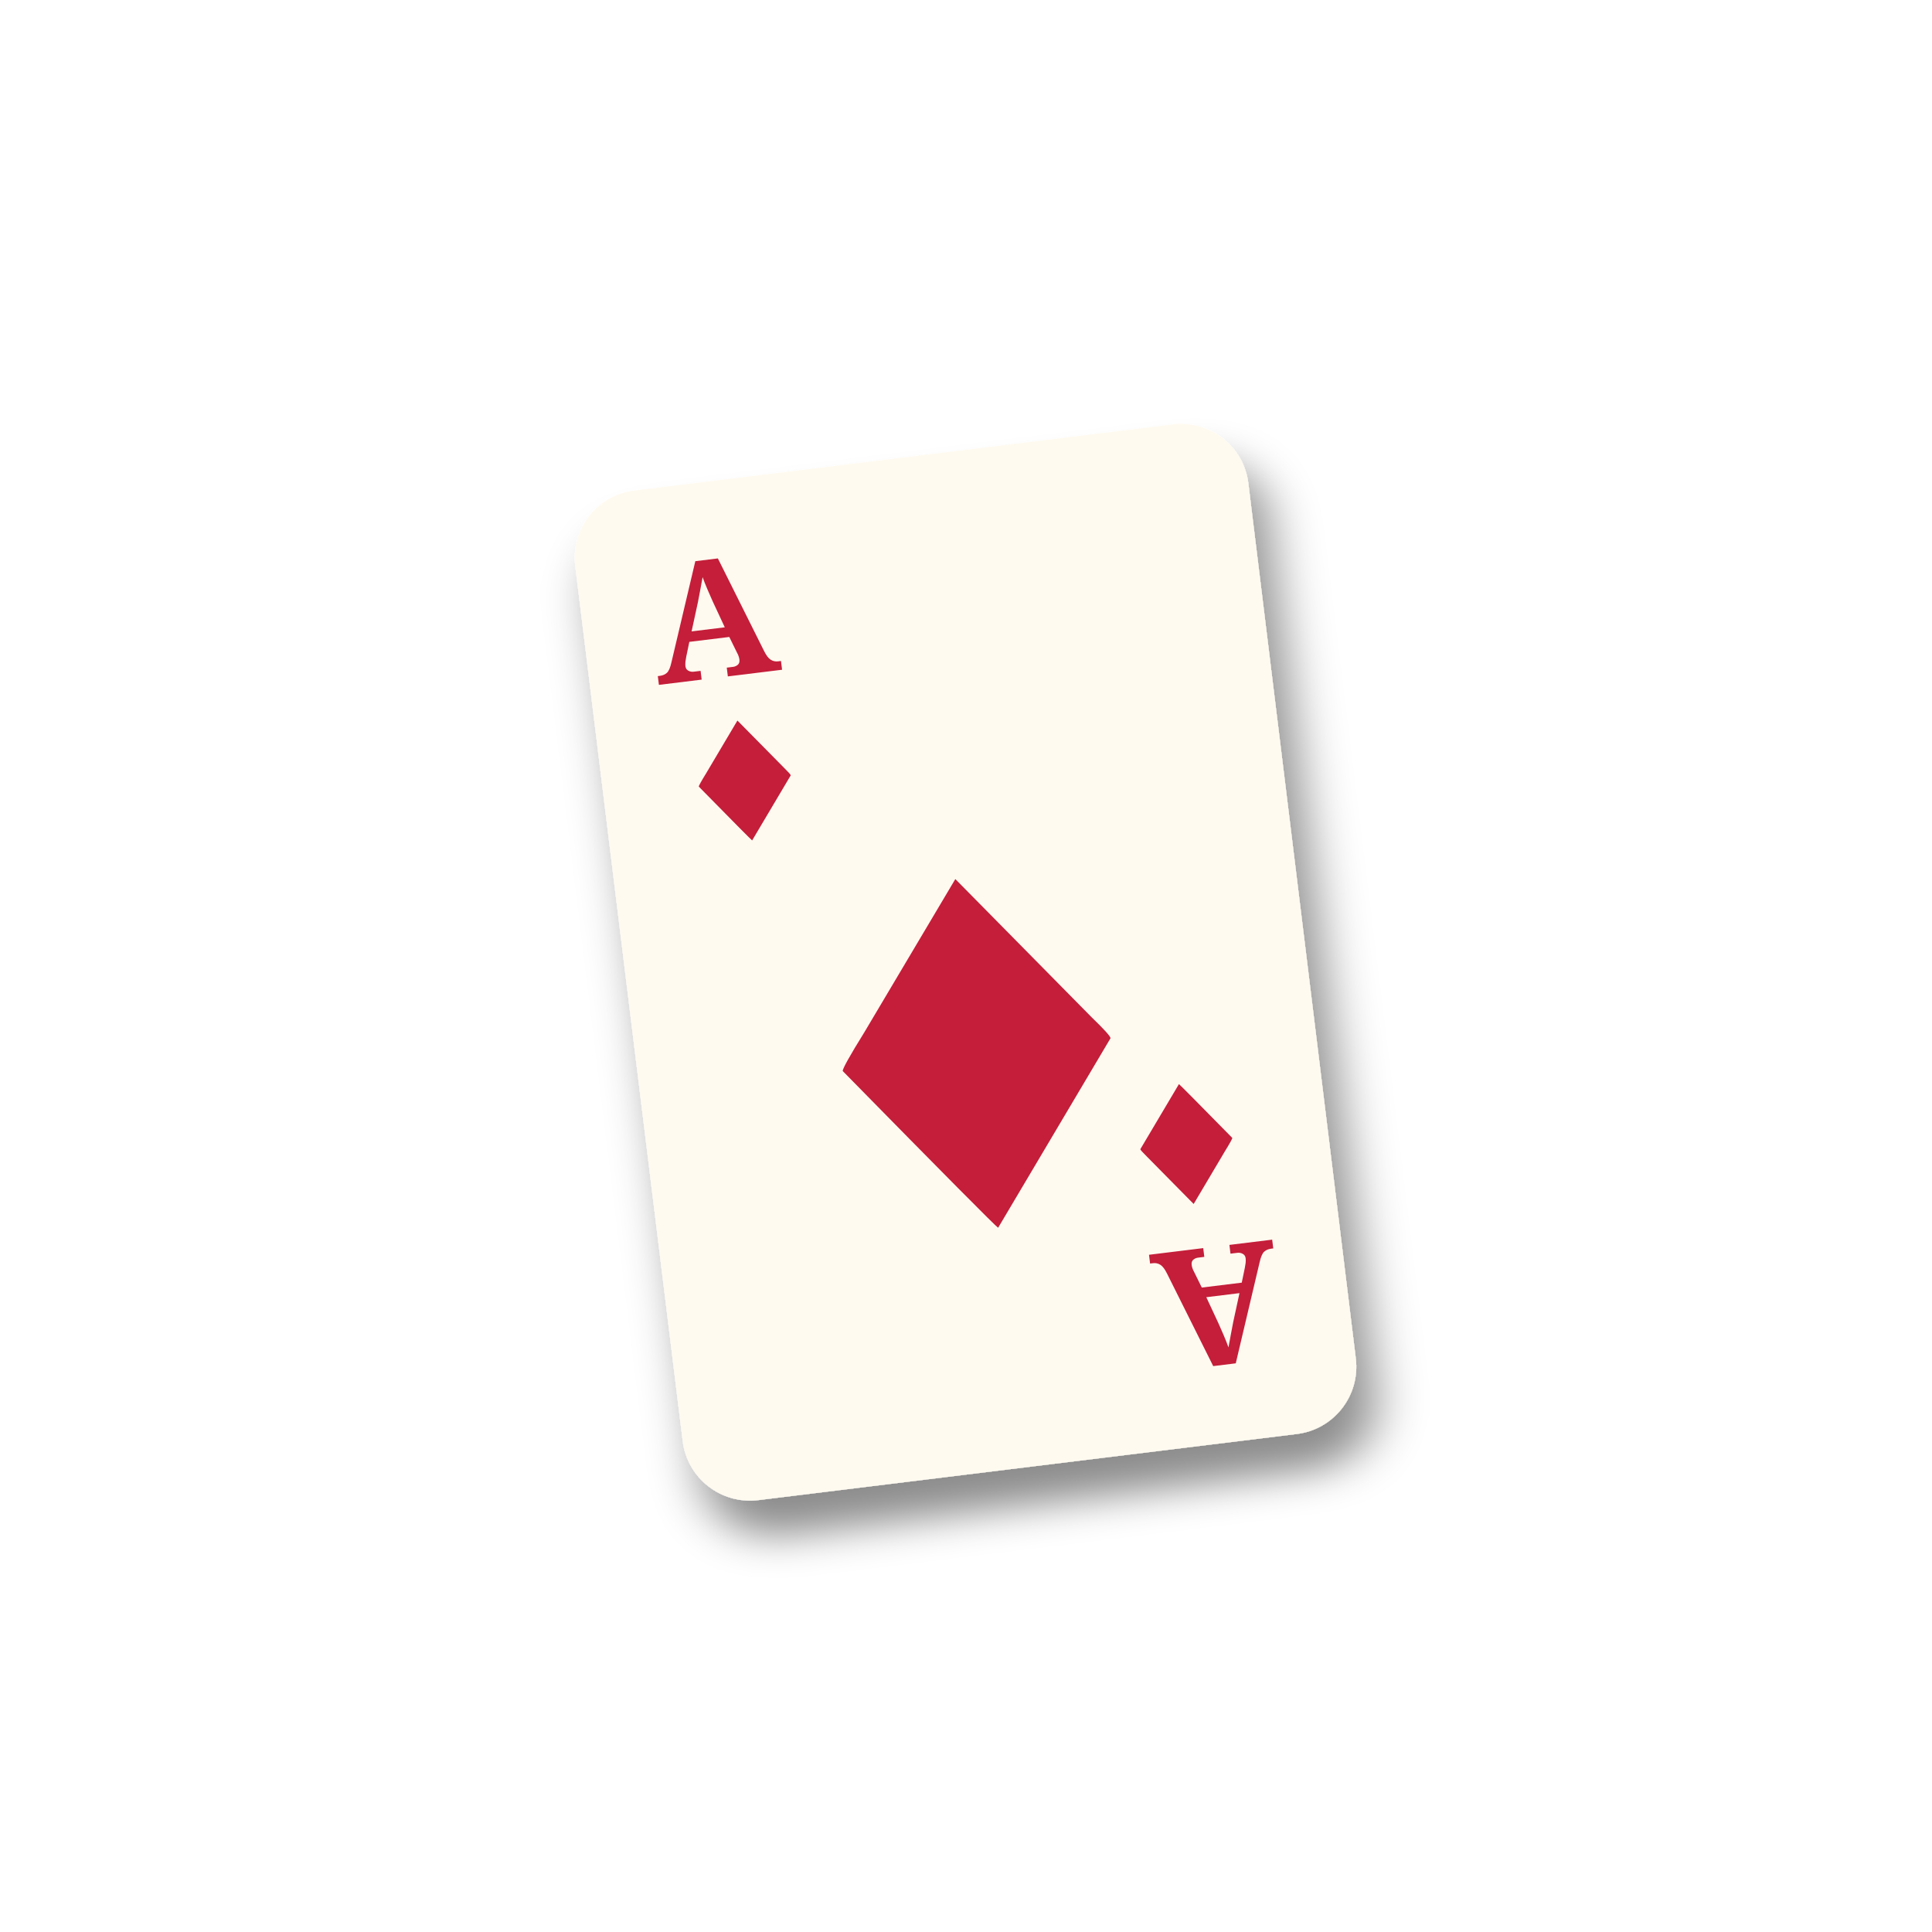
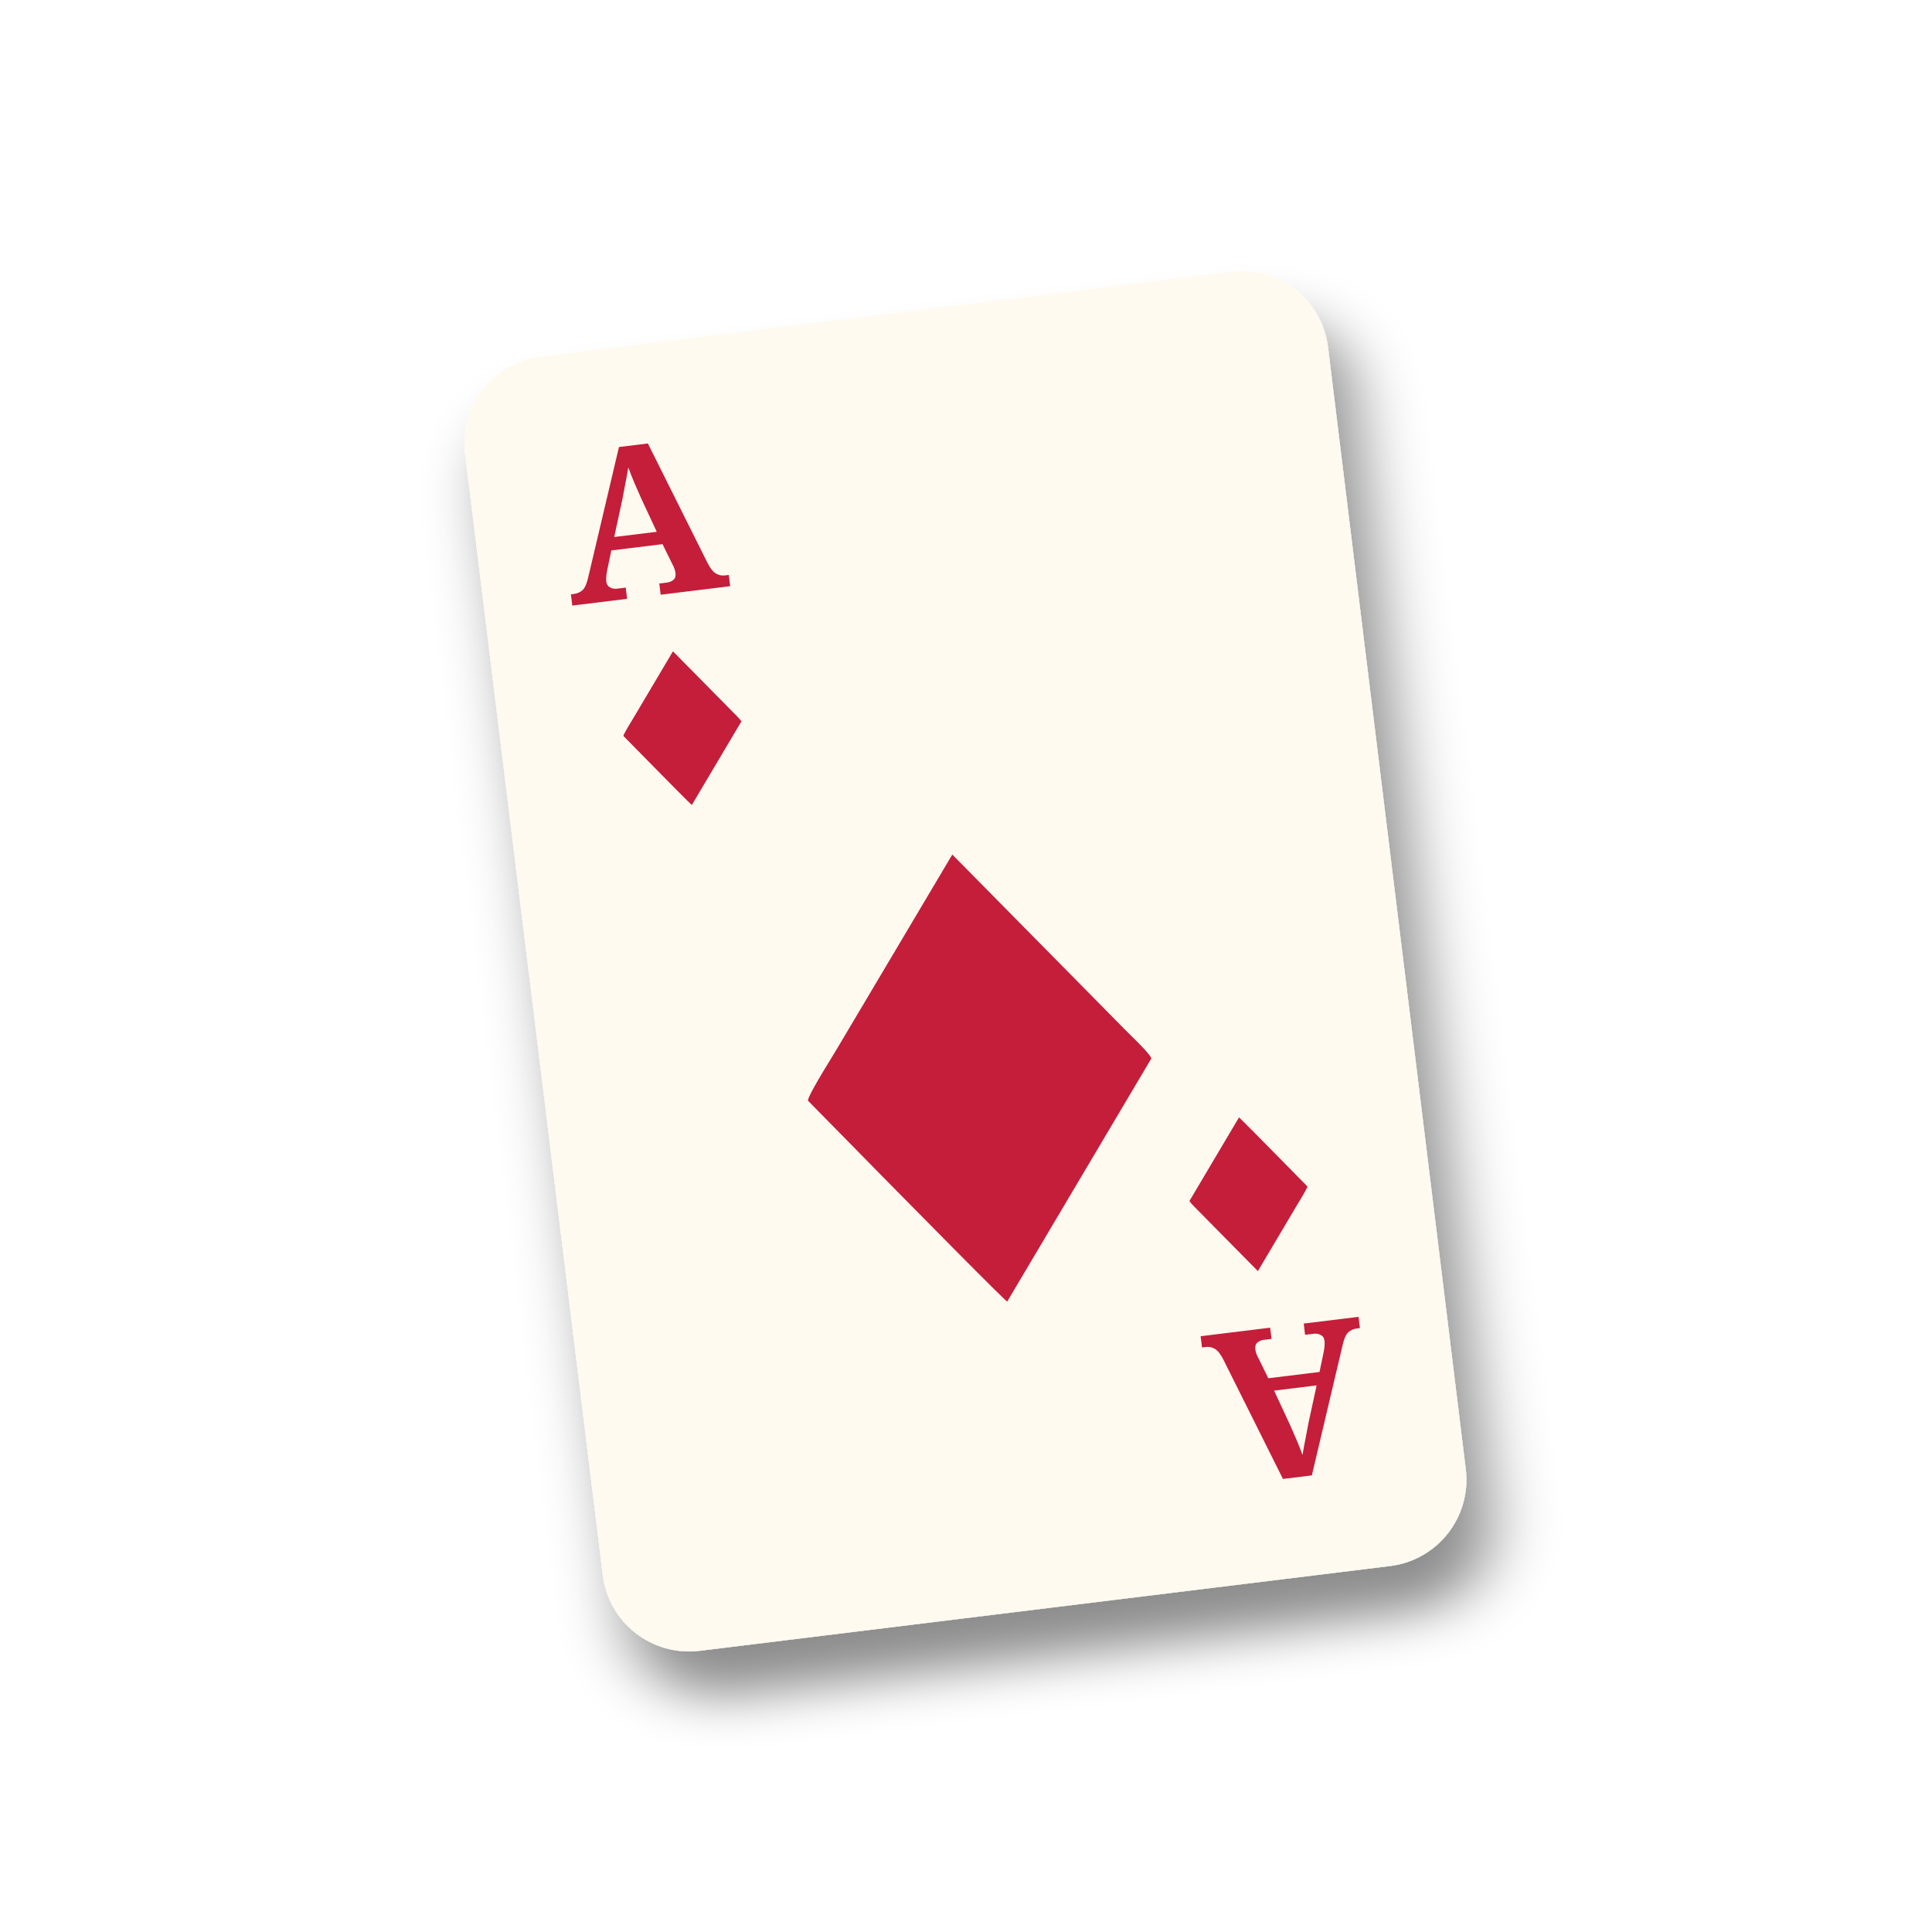
<svg xmlns="http://www.w3.org/2000/svg" viewBox="0 0 200 200" width="1024" height="1024">
  <defs>
    <filter id="cardShadow" x="-30%" y="-30%" width="160%" height="160%">
      <feDropShadow dx="2" dy="5" stdDeviation="3" flood-opacity="0.45" />
    </filter>
  </defs>
-   <g transform="translate(100 100) scale(0.78) translate(-100 -100) rotate(-7 100 100)">
+   <g transform="rotate(-7 100 100)">
    <g filter="url(#cardShadow)">
      <rect x="55" y="32" width="90" height="135" rx="9" fill="#fffaf0" />
    </g>
    <text x="64" y="58" font-size="22" font-weight="700" fill="#c41e3a" font-family="serif">A</text>
    <text x="64" y="80" font-size="22" fill="#c41e3a" font-family="serif">♦</text>
    <g transform="rotate(180 100 99.5)">
      <text x="64" y="58" font-size="22" font-weight="700" fill="#c41e3a" font-family="serif">A</text>
      <text x="64" y="80" font-size="22" fill="#c41e3a" font-family="serif">♦</text>
    </g>
    <text x="100" y="135" font-size="64" text-anchor="middle" fill="#c41e3a" font-family="serif">♦</text>
  </g>
</svg>
